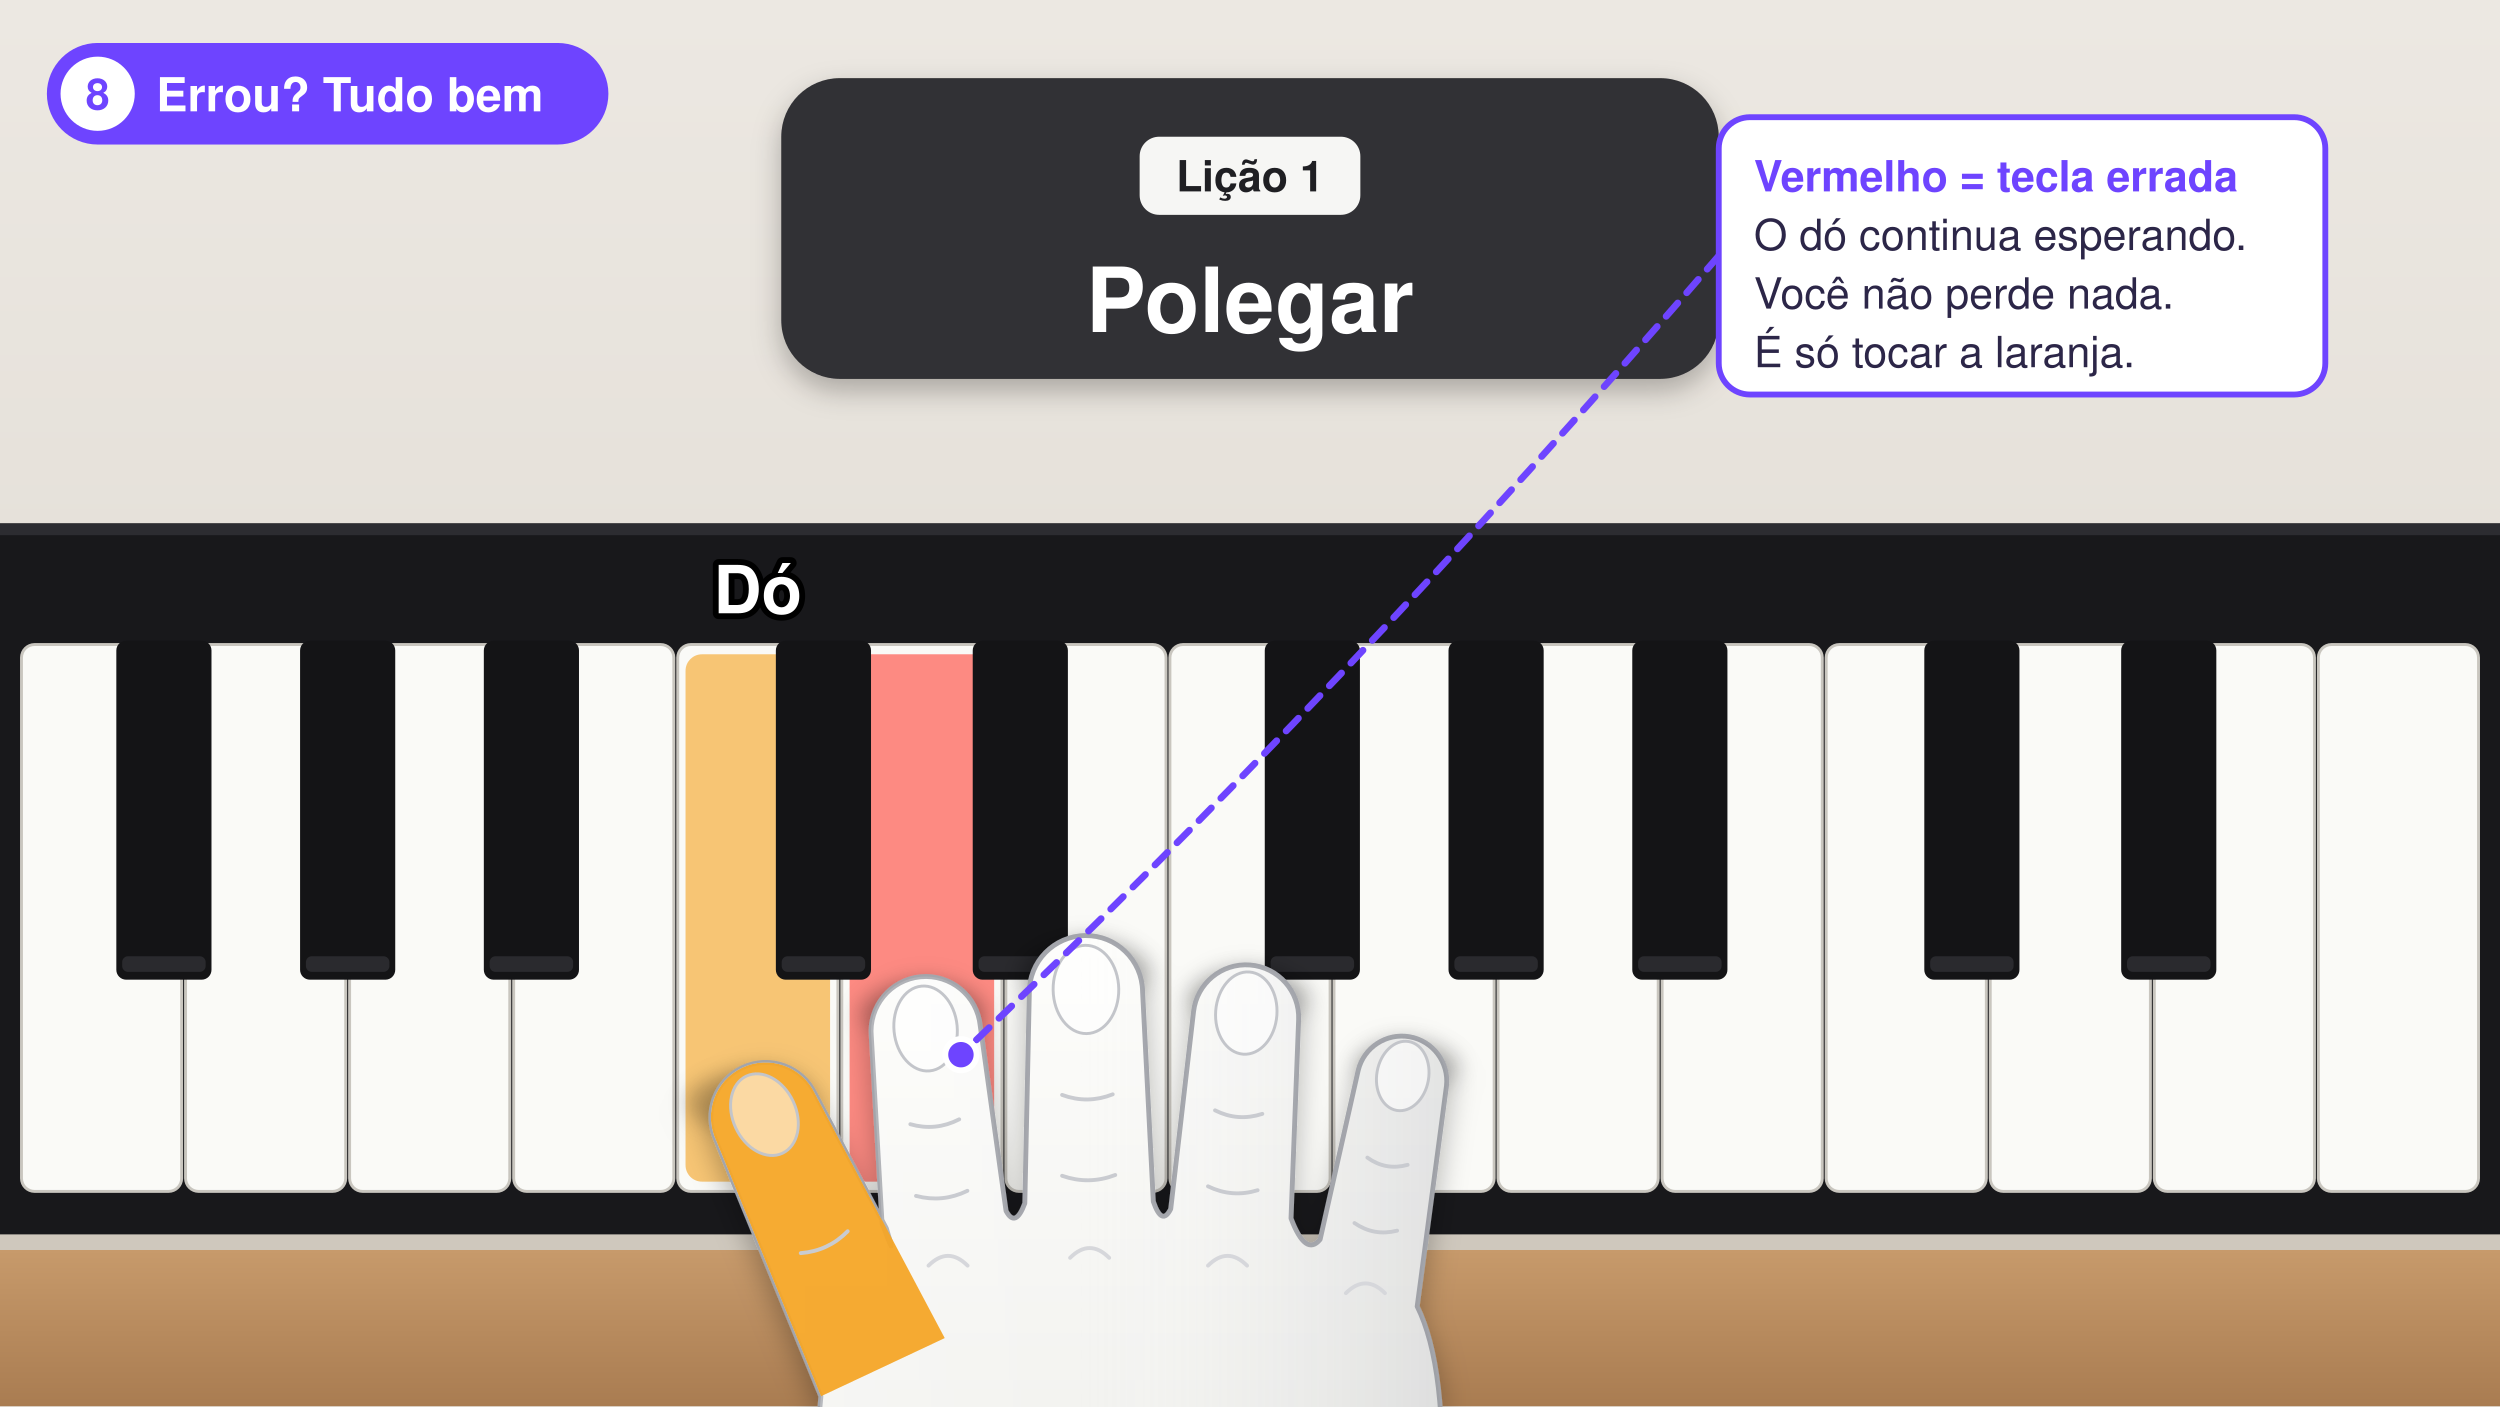
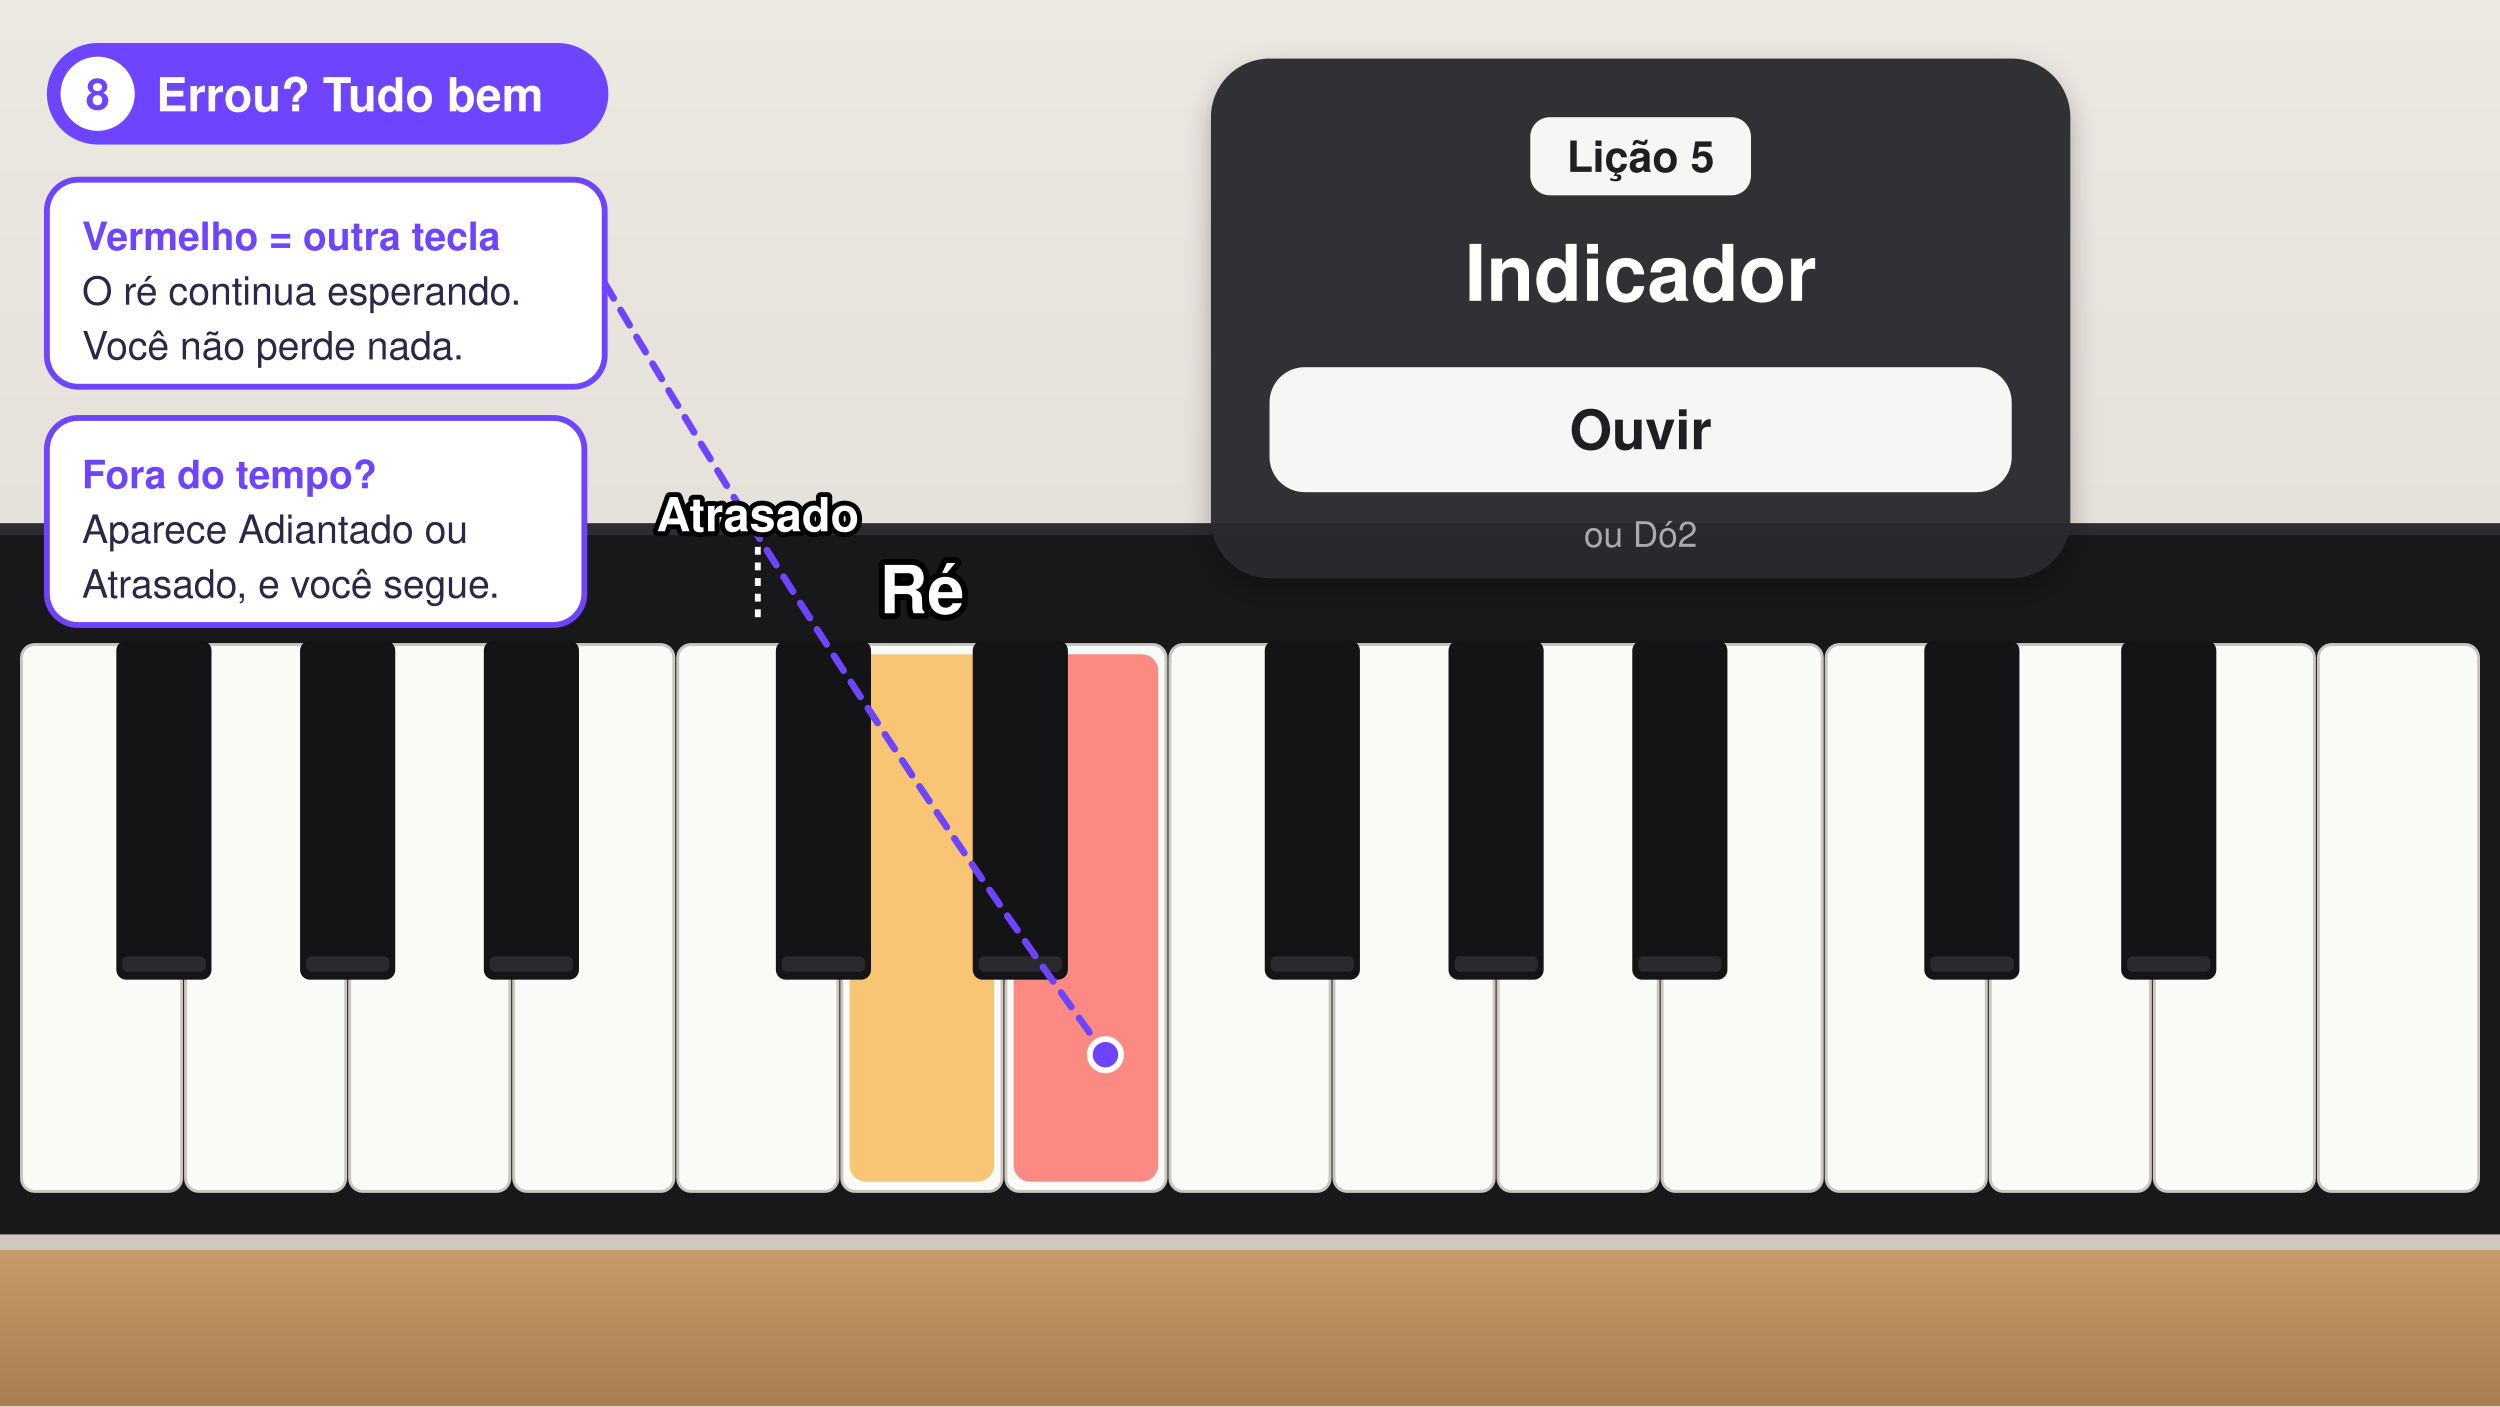
<svg xmlns="http://www.w3.org/2000/svg" viewBox="0 0 1280 720" width="1280" height="720" font-family="'Segoe UI', 'Helvetica Neue', Helvetica, Arial, sans-serif">
  <defs>
    <linearGradient id="wall" x1="0" y1="0" x2="0" y2="1">
      <stop offset="0" stop-color="#ECE8E2" />
      <stop offset="1" stop-color="#DCD6CD" />
    </linearGradient>
    <linearGradient id="wood" x1="0" y1="0" x2="0" y2="1">
      <stop offset="0" stop-color="#C79A6B" />
      <stop offset="1" stop-color="#A97C51" />
    </linearGradient>
    <linearGradient id="paper" x1="0" y1="0" x2="0" y2="1">
      <stop offset="0" stop-color="#FBFAF7" />
      <stop offset="1" stop-color="#F1EEE8" />
    </linearGradient>
    <filter id="sh" x="-20%" y="-20%" width="140%" height="160%">
      <feDropShadow dx="0" dy="6" stdDeviation="7" flood-color="#000" flood-opacity="0.28" />
    </filter>
    <linearGradient id="skin" x1="0" y1="0" x2="0" y2="1">
      <stop offset="0" stop-color="#FDFDFB" />
      <stop offset="0.55" stop-color="#F1F1EE" />
      <stop offset="1" stop-color="#E2E2DE" />
    </linearGradient>
    <linearGradient id="skinSide" gradientUnits="userSpaceOnUse" x1="360" y1="0" x2="760" y2="0">
      <stop offset="0" stop-color="#fff" stop-opacity="0.35" />
      <stop offset="0.45" stop-color="#fff" stop-opacity="0" />
      <stop offset="1" stop-color="#7C7F88" stop-opacity="0.22" />
    </linearGradient>
    <filter id="soft" x="-50%" y="-50%" width="200%" height="200%">
      <feGaussianBlur stdDeviation="5" />
    </filter>
    <filter id="glow" x="-50%" y="-50%" width="200%" height="200%">
      <feGaussianBlur stdDeviation="6" />
    </filter>
  </defs>
  <rect width="1280" height="720" fill="url(#wall)" />
  <rect y="626" width="1280" height="14" fill="#CFC8BD" />
  <rect y="640" width="1280" height="80" fill="url(#wood)" />
  <rect x="-40" y="268" width="1360" height="364" fill="#18181B" />
  <rect x="-40" y="268" width="1360" height="6" fill="#2C2C31" />
  <rect x="11" y="330" width="82" height="280" rx="6.72" fill="#FAFAF7" stroke="#C9C6BF" stroke-width="1.5" />
  <rect x="95" y="330" width="82" height="280" rx="6.72" fill="#FAFAF7" stroke="#C9C6BF" stroke-width="1.5" />
  <rect x="179" y="330" width="82" height="280" rx="6.72" fill="#FAFAF7" stroke="#C9C6BF" stroke-width="1.5" />
  <rect x="263" y="330" width="82" height="280" rx="6.72" fill="#FAFAF7" stroke="#C9C6BF" stroke-width="1.5" />
  <rect x="347" y="330" width="82" height="280" rx="6.72" fill="#FAFAF7" stroke="#C9C6BF" stroke-width="1.5" />
-   <rect x="351" y="335" width="74" height="270" rx="8.4" fill="#F5A524" opacity="0.62" />
  <rect x="431" y="330" width="82" height="280" rx="6.72" fill="#FAFAF7" stroke="#C9C6BF" stroke-width="1.5" />
-   <rect x="435" y="335" width="74" height="270" rx="8.4" fill="#FF453A" opacity="0.62" />
+   <rect x="435" y="335" width="74" height="270" rx="8.4" fill="#F5A524" opacity="0.62" />
  <rect x="515" y="330" width="82" height="280" rx="6.72" fill="#FAFAF7" stroke="#C9C6BF" stroke-width="1.5" />
+   <rect x="519" y="335" width="74" height="270" rx="8.4" fill="#FF453A" opacity="0.62" />
  <rect x="599" y="330" width="82" height="280" rx="6.72" fill="#FAFAF7" stroke="#C9C6BF" stroke-width="1.5" />
  <rect x="683" y="330" width="82" height="280" rx="6.72" fill="#FAFAF7" stroke="#C9C6BF" stroke-width="1.5" />
  <rect x="767" y="330" width="82" height="280" rx="6.72" fill="#FAFAF7" stroke="#C9C6BF" stroke-width="1.5" />
  <rect x="851" y="330" width="82" height="280" rx="6.72" fill="#FAFAF7" stroke="#C9C6BF" stroke-width="1.5" />
  <rect x="935" y="330" width="82" height="280" rx="6.72" fill="#FAFAF7" stroke="#C9C6BF" stroke-width="1.5" />
  <rect x="1019" y="330" width="82" height="280" rx="6.72" fill="#FAFAF7" stroke="#C9C6BF" stroke-width="1.5" />
  <rect x="1103" y="330" width="82" height="280" rx="6.72" fill="#FAFAF7" stroke="#C9C6BF" stroke-width="1.5" />
  <rect x="1187" y="330" width="82" height="280" rx="6.72" fill="#FAFAF7" stroke="#C9C6BF" stroke-width="1.5" />
  <rect x="59.56" y="328" width="48.72" height="173.6" rx="5.04" fill="#141416" />
  <rect x="62.56" y="489.6" width="42.72" height="8" rx="3" fill="#2A2A2E" />
  <rect x="153.64" y="328" width="48.72" height="173.6" rx="5.04" fill="#141416" />
  <rect x="156.64" y="489.6" width="42.72" height="8" rx="3" fill="#2A2A2E" />
  <rect x="247.72" y="328" width="48.72" height="173.6" rx="5.04" fill="#141416" />
  <rect x="250.72" y="489.6" width="42.72" height="8" rx="3" fill="#2A2A2E" />
  <rect x="397.24" y="328" width="48.72" height="173.6" rx="5.04" fill="#141416" />
  <rect x="400.24" y="489.6" width="42.72" height="8" rx="3" fill="#2A2A2E" />
  <rect x="498.04" y="328" width="48.72" height="173.6" rx="5.04" fill="#141416" />
  <rect x="501.04" y="489.6" width="42.72" height="8" rx="3" fill="#2A2A2E" />
  <rect x="647.56" y="328" width="48.72" height="173.6" rx="5.04" fill="#141416" />
  <rect x="650.56" y="489.6" width="42.72" height="8" rx="3" fill="#2A2A2E" />
  <rect x="741.64" y="328" width="48.72" height="173.6" rx="5.04" fill="#141416" />
  <rect x="744.64" y="489.6" width="42.72" height="8" rx="3" fill="#2A2A2E" />
  <rect x="835.72" y="328" width="48.72" height="173.6" rx="5.04" fill="#141416" />
  <rect x="838.72" y="489.6" width="42.72" height="8" rx="3" fill="#2A2A2E" />
  <rect x="985.24" y="328" width="48.72" height="173.6" rx="5.04" fill="#141416" />
  <rect x="988.24" y="489.6" width="42.72" height="8" rx="3" fill="#2A2A2E" />
  <rect x="1086.04" y="328" width="48.72" height="173.6" rx="5.04" fill="#141416" />
  <rect x="1089.04" y="489.6" width="42.72" height="8" rx="3" fill="#2A2A2E" />
-   <text x="388.0" y="314" text-anchor="middle" font-size="34" font-weight="700" fill="#fff" stroke="#000" stroke-width="6" paint-order="stroke" stroke-linejoin="round">Dó</text>
-   <g filter="url(#sh)">
-     <clipPath id="hc">
-       <path d="M 470 1000 C 452 900 412 790 420.3 714.9 L 366.6 583.9 A 28 28 0 0 1 417.4 560.1 L 453.8 628.9 Q 459.8 648.3 451.6 626.3 L 446.1 530.7 A 28 28 0 0 1 501.9 525.3 L 515.1 620.0 Q 519.9 629.0 524.7 616.1 L 527.0 508.4 A 29 29 0 0 1 585.0 507.6 L 590.5 615.2 Q 594.9 628.0 599.4 619.0 L 611.1 517.9 A 27 27 0 0 1 664.9 522.1 L 661.0 623.8 Q 668.5 643.6 675.9 634.6 L 695.4 548.0 A 23 23 0 0 1 740.6 556.0 L 728.9 644.1 L 725.6 668.9 C 745.6 708.9 745.6 808.9 700 1000 Z" />
-     </clipPath>
-     <ellipse cx="383.7" cy="564.3" rx="32.2" ry="15.4" fill="#000" opacity="0.22" filter="url(#soft)" />
-     <ellipse cx="472.1" cy="518.5" rx="32.2" ry="15.4" fill="#000" opacity="0.22" filter="url(#soft)" />
-     <ellipse cx="555.7" cy="497.7" rx="33.3" ry="16.0" fill="#000" opacity="0.22" filter="url(#soft)" />
-     <ellipse cx="639.4" cy="511.2" rx="31.0" ry="14.9" fill="#000" opacity="0.22" filter="url(#soft)" />
-     <ellipse cx="720.8" cy="546.2" rx="26.4" ry="12.7" fill="#000" opacity="0.22" filter="url(#soft)" />
-     <path d="M 470 1000 C 452 900 412 790 420.3 714.9 L 366.6 583.9 A 28 28 0 0 1 417.4 560.1 L 453.8 628.9 Q 459.8 648.3 451.6 626.3 L 446.1 530.7 A 28 28 0 0 1 501.9 525.3 L 515.1 620.0 Q 519.9 629.0 524.7 616.1 L 527.0 508.4 A 29 29 0 0 1 585.0 507.6 L 590.5 615.2 Q 594.9 628.0 599.4 619.0 L 611.1 517.9 A 27 27 0 0 1 664.9 522.1 L 661.0 623.8 Q 668.5 643.6 675.9 634.6 L 695.4 548.0 A 23 23 0 0 1 740.6 556.0 L 728.9 644.1 L 725.6 668.9 C 745.6 708.9 745.6 808.9 700 1000 Z" fill="url(#skin)" stroke="#A3A5AB" stroke-width="2.5" stroke-linejoin="round" vector-effect="non-scaling-stroke" />
-     <path d="M 470 1000 C 452 900 412 790 420.3 714.9 L 366.6 583.9 A 28 28 0 0 1 417.4 560.1 L 453.8 628.9 Q 459.8 648.3 451.6 626.3 L 446.1 530.7 A 28 28 0 0 1 501.9 525.3 L 515.1 620.0 Q 519.9 629.0 524.7 616.1 L 527.0 508.4 A 29 29 0 0 1 585.0 507.6 L 590.5 615.2 Q 594.9 628.0 599.4 619.0 L 611.1 517.9 A 27 27 0 0 1 664.9 522.1 L 661.0 623.8 Q 668.5 643.6 675.9 634.6 L 695.4 548.0 A 23 23 0 0 1 740.6 556.0 L 728.9 644.1 L 725.6 668.9 C 745.6 708.9 745.6 808.9 700 1000 Z" fill="url(#skinSide)" />
-     <path clip-path="url(#hc)" d="M 420.3 714.9 L 366.6 583.9 A 28 28 0 0 1 417.4 560.1 L 483.7 685.1 Z" fill="#F5A524" opacity="0.93" />
-     <ellipse cx="391.4" cy="570.7" rx="16.2" ry="21.8" transform="rotate(-25.1 391.4 570.7)" fill="#FFFFFF" fill-opacity="0.55" stroke="#C3C5CA" stroke-width="1.5" vector-effect="non-scaling-stroke" />
-     <path d="M 410.0 641.6 Q 424.1 640.5 434.0 630.4" fill="none" stroke="#C9CBD0" stroke-width="2" stroke-linecap="round" vector-effect="non-scaling-stroke" />
-     <ellipse cx="473.9" cy="526.6" rx="16.2" ry="21.8" transform="rotate(-5.6 473.9 526.6)" fill="#FFFFFF" fill-opacity="0.55" stroke="#C3C5CA" stroke-width="1.5" vector-effect="non-scaling-stroke" />
-     <path d="M 466.1 575.6 Q 479.0 579.3 491.1 573.1" fill="none" stroke="#C9CBD0" stroke-width="2" stroke-linecap="round" vector-effect="non-scaling-stroke" />
-     <path d="M 469.0 612.3 Q 482.6 615.9 495.3 609.7" fill="none" stroke="#C9CBD0" stroke-width="2" stroke-linecap="round" vector-effect="non-scaling-stroke" />
-     <ellipse cx="556.0" cy="506.6" rx="16.8" ry="22.6" transform="rotate(-0.8 556.0 506.6)" fill="#FFFFFF" fill-opacity="0.55" stroke="#C3C5CA" stroke-width="1.5" vector-effect="non-scaling-stroke" />
-     <path d="M 543.8 560.6 Q 556.8 565.4 569.7 560.3" fill="none" stroke="#C9CBD0" stroke-width="2" stroke-linecap="round" vector-effect="non-scaling-stroke" />
-     <path d="M 543.8 602.0 Q 557.4 606.8 571.0 601.6" fill="none" stroke="#C9CBD0" stroke-width="2" stroke-linecap="round" vector-effect="non-scaling-stroke" />
-     <ellipse cx="638.1" cy="518.7" rx="15.7" ry="21.1" transform="rotate(4.4 638.1 518.7)" fill="#FFFFFF" fill-opacity="0.55" stroke="#C3C5CA" stroke-width="1.5" vector-effect="non-scaling-stroke" />
-     <path d="M 622.1 568.5 Q 633.8 574.4 646.3 570.3" fill="none" stroke="#C9CBD0" stroke-width="2" stroke-linecap="round" vector-effect="non-scaling-stroke" />
-     <path d="M 618.5 607.4 Q 630.8 613.4 643.9 609.4" fill="none" stroke="#C9CBD0" stroke-width="2" stroke-linecap="round" vector-effect="non-scaling-stroke" />
-     <ellipse cx="718.2" cy="550.9" rx="13.3" ry="17.9" transform="rotate(10.1 718.2 550.9)" fill="#FFFFFF" fill-opacity="0.55" stroke="#C3C5CA" stroke-width="1.5" vector-effect="non-scaling-stroke" />
-     <path d="M 700.1 592.7 Q 709.5 599.5 720.7 596.4" fill="none" stroke="#C9CBD0" stroke-width="2" stroke-linecap="round" vector-effect="non-scaling-stroke" />
-     <path d="M 693.5 626.2 Q 703.5 633.1 715.3 630.1" fill="none" stroke="#C9CBD0" stroke-width="2" stroke-linecap="round" vector-effect="non-scaling-stroke" />
-     <path d="M 475.4 648.0 Q 485.4 638.0 495.4 648.0" fill="none" stroke="#D6D7DB" stroke-width="2" stroke-linecap="round" vector-effect="non-scaling-stroke" />
-     <path d="M 547.9 644.0 Q 557.9 634.0 567.9 644.0" fill="none" stroke="#D6D7DB" stroke-width="2" stroke-linecap="round" vector-effect="non-scaling-stroke" />
-     <path d="M 618.5 648.0 Q 628.5 638.0 638.5 648.0" fill="none" stroke="#D6D7DB" stroke-width="2" stroke-linecap="round" vector-effect="non-scaling-stroke" />
-     <path d="M 689.1 662.1 Q 699.1 652.1 709.1 662.1" fill="none" stroke="#D6D7DB" stroke-width="2" stroke-linecap="round" vector-effect="non-scaling-stroke" />
-   </g>
-   <rect x="400.0" y="40" width="480" height="154" rx="30" fill="#2A2A2E" opacity="0.96" filter="url(#sh)" />
-   <rect x="583.5" y="70" width="113" height="40" rx="10" fill="#F6F6F4" />
-   <text x="640" y="98" text-anchor="middle" font-size="22" font-weight="600" fill="#1F1F23">Lição 1</text>
-   <text x="640" y="170" text-anchor="middle" font-size="46" font-weight="600" fill="#fff">Polegar</text>
+   <text x="472.0" y="314" text-anchor="middle" font-size="34" font-weight="700" fill="#fff" stroke="#000" stroke-width="6" paint-order="stroke" stroke-linejoin="round">Ré</text>
+   <rect x="620.0" y="30" width="440" height="266" rx="30" fill="#2A2A2E" opacity="0.96" filter="url(#sh)" />
+   <rect x="783.5" y="60" width="113" height="40" rx="10" fill="#F6F6F4" />
+   <text x="840" y="88" text-anchor="middle" font-size="22" font-weight="600" fill="#1F1F23">Lição 5</text>
+   <text x="840" y="154" text-anchor="middle" font-size="40" font-weight="600" fill="#fff">Indicador</text>
+   <rect x="650.0" y="188" width="380.0" height="64" rx="18" fill="#F6F6F4" />
+   <text x="840.0" y="230" text-anchor="middle" font-size="28" font-weight="600" fill="#1F1F23">Ouvir</text>
+   <text x="840.0" y="280" text-anchor="middle" font-size="18" fill="#A9A9B0">ou Dó2</text>
  <g>
    <rect x="24" y="22" width="287.5" height="52" rx="26" fill="#6E44FF" />
    <circle cx="50" cy="48" r="19" fill="#fff" />
    <text x="50" y="56" text-anchor="middle" font-size="22" font-weight="800" fill="#6E44FF">8</text>
    <text x="80" y="57" font-size="24" font-weight="700" fill="#fff">Errou? Tudo bem</text>
  </g>
-   <path d="M 880 131.0 Q 686.0 355.5 492.0 540" fill="none" stroke="#6E44FF" stroke-width="3.5" stroke-dasharray="9 7" stroke-linecap="round" />
-   <circle cx="492.0" cy="540" r="8" fill="#6E44FF" stroke="#fff" stroke-width="3" />
-   <rect x="880" y="60" width="310.56" height="142" rx="16" fill="#fff" stroke="#6E44FF" stroke-width="3" />
-   <text x="898" y="98" font-size="22" font-weight="700" fill="#6E44FF">Vermelho = tecla errada</text>
-   <text x="898" y="128" font-size="22" font-weight="500" fill="#2C2648">O dó continua esperando.</text>
-   <text x="898" y="158" font-size="22" font-weight="500" fill="#2C2648">Você não perde nada.</text>
-   <text x="898" y="188" font-size="22" font-weight="500" fill="#2C2648">É só tocar a laranja.</text>
+   <path d="M 309.6 145.0 Q 437.8 362.5 566.0 540" fill="none" stroke="#6E44FF" stroke-width="3.5" stroke-dasharray="9 7" stroke-linecap="round" />
+   <circle cx="566.0" cy="540" r="8" fill="#6E44FF" stroke="#fff" stroke-width="3" />
+   <rect x="24" y="92" width="285.6" height="106" rx="16" fill="#fff" stroke="#6E44FF" stroke-width="3" />
+   <text x="42" y="128" font-size="20" font-weight="700" fill="#6E44FF">Vermelho = outra tecla</text>
+   <text x="42" y="156" font-size="20" font-weight="500" fill="#2C2648">O ré continua esperando.</text>
+   <text x="42" y="184" font-size="20" font-weight="500" fill="#2C2648">Você não perde nada.</text>
+   <rect x="24" y="214" width="275.2" height="106" rx="16" fill="#fff" stroke="#6E44FF" stroke-width="3" />
+   <text x="42" y="250" font-size="20" font-weight="700" fill="#6E44FF">Fora do tempo?</text>
+   <text x="42" y="278" font-size="20" font-weight="500" fill="#2C2648">Aparece Adiantado ou</text>
+   <text x="42" y="306" font-size="20" font-weight="500" fill="#2C2648">Atrasado, e você segue.</text>
+   <text x="388.0" y="272" text-anchor="middle" font-size="24" font-weight="700" fill="#fff" stroke="#000" stroke-width="5" paint-order="stroke" stroke-linejoin="round">Atrasado</text>
+   <path d="M 388.0 280 v 40" stroke="#fff" stroke-width="3" stroke-dasharray="4 4" />
</svg>
